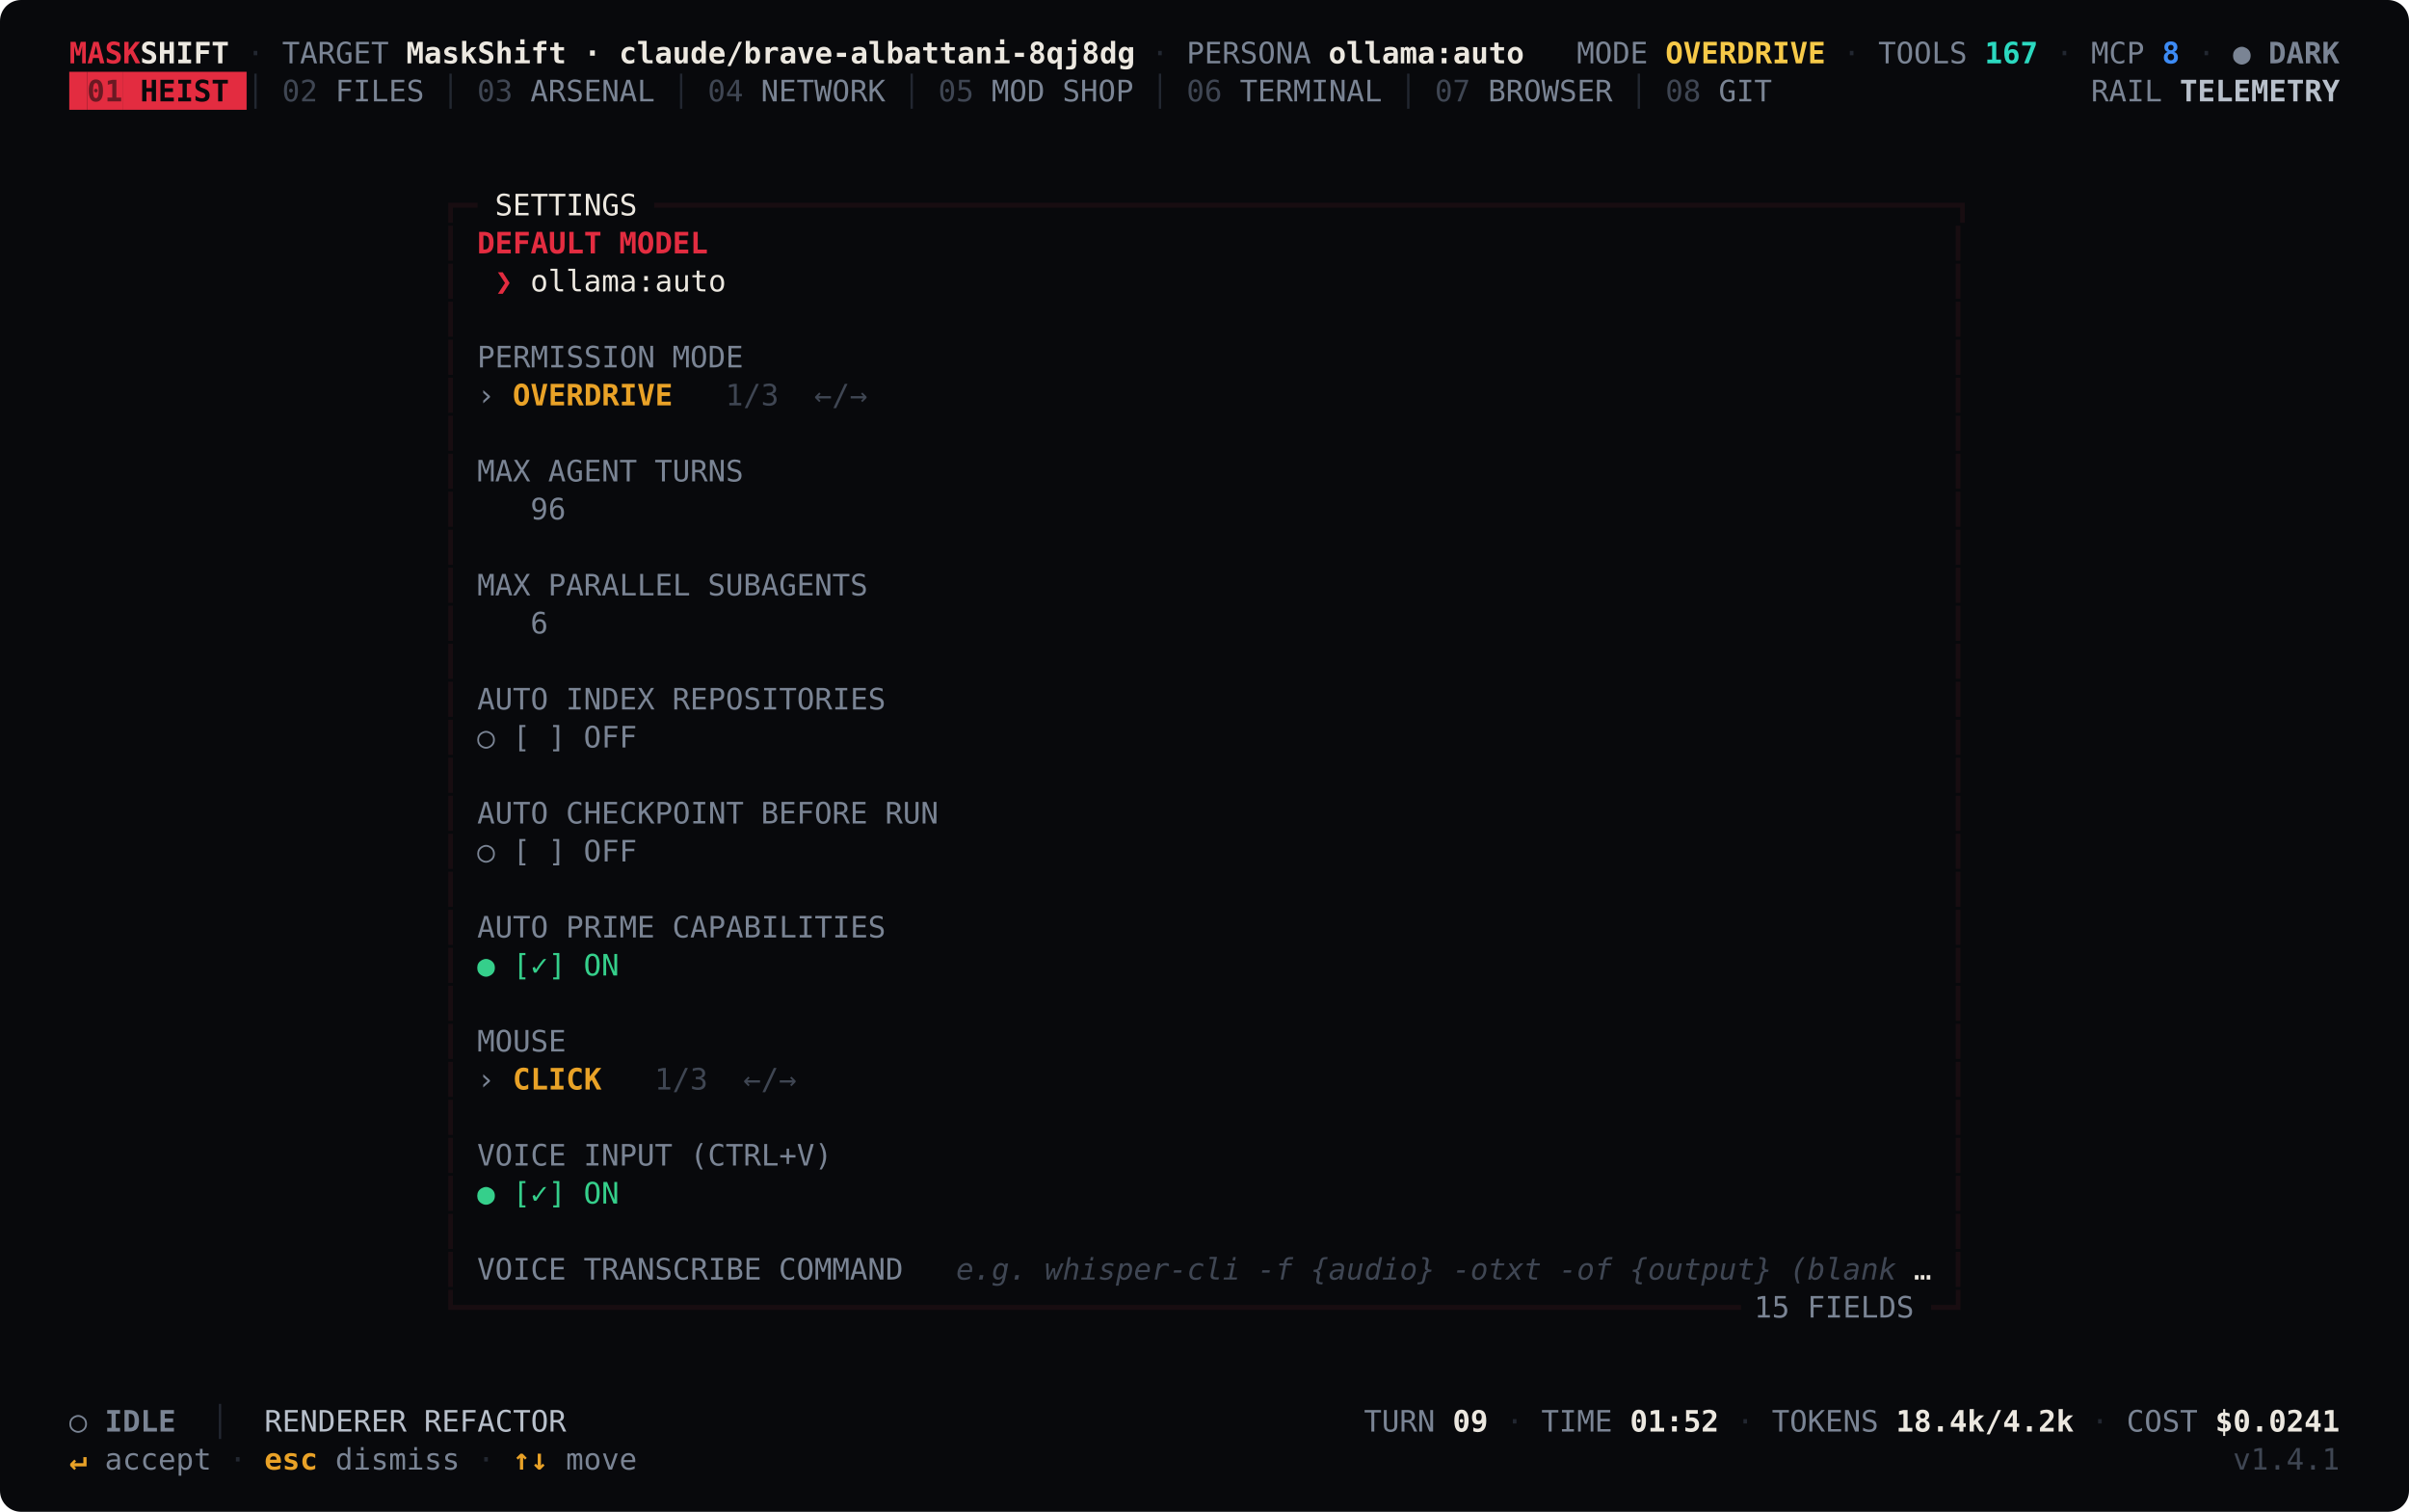
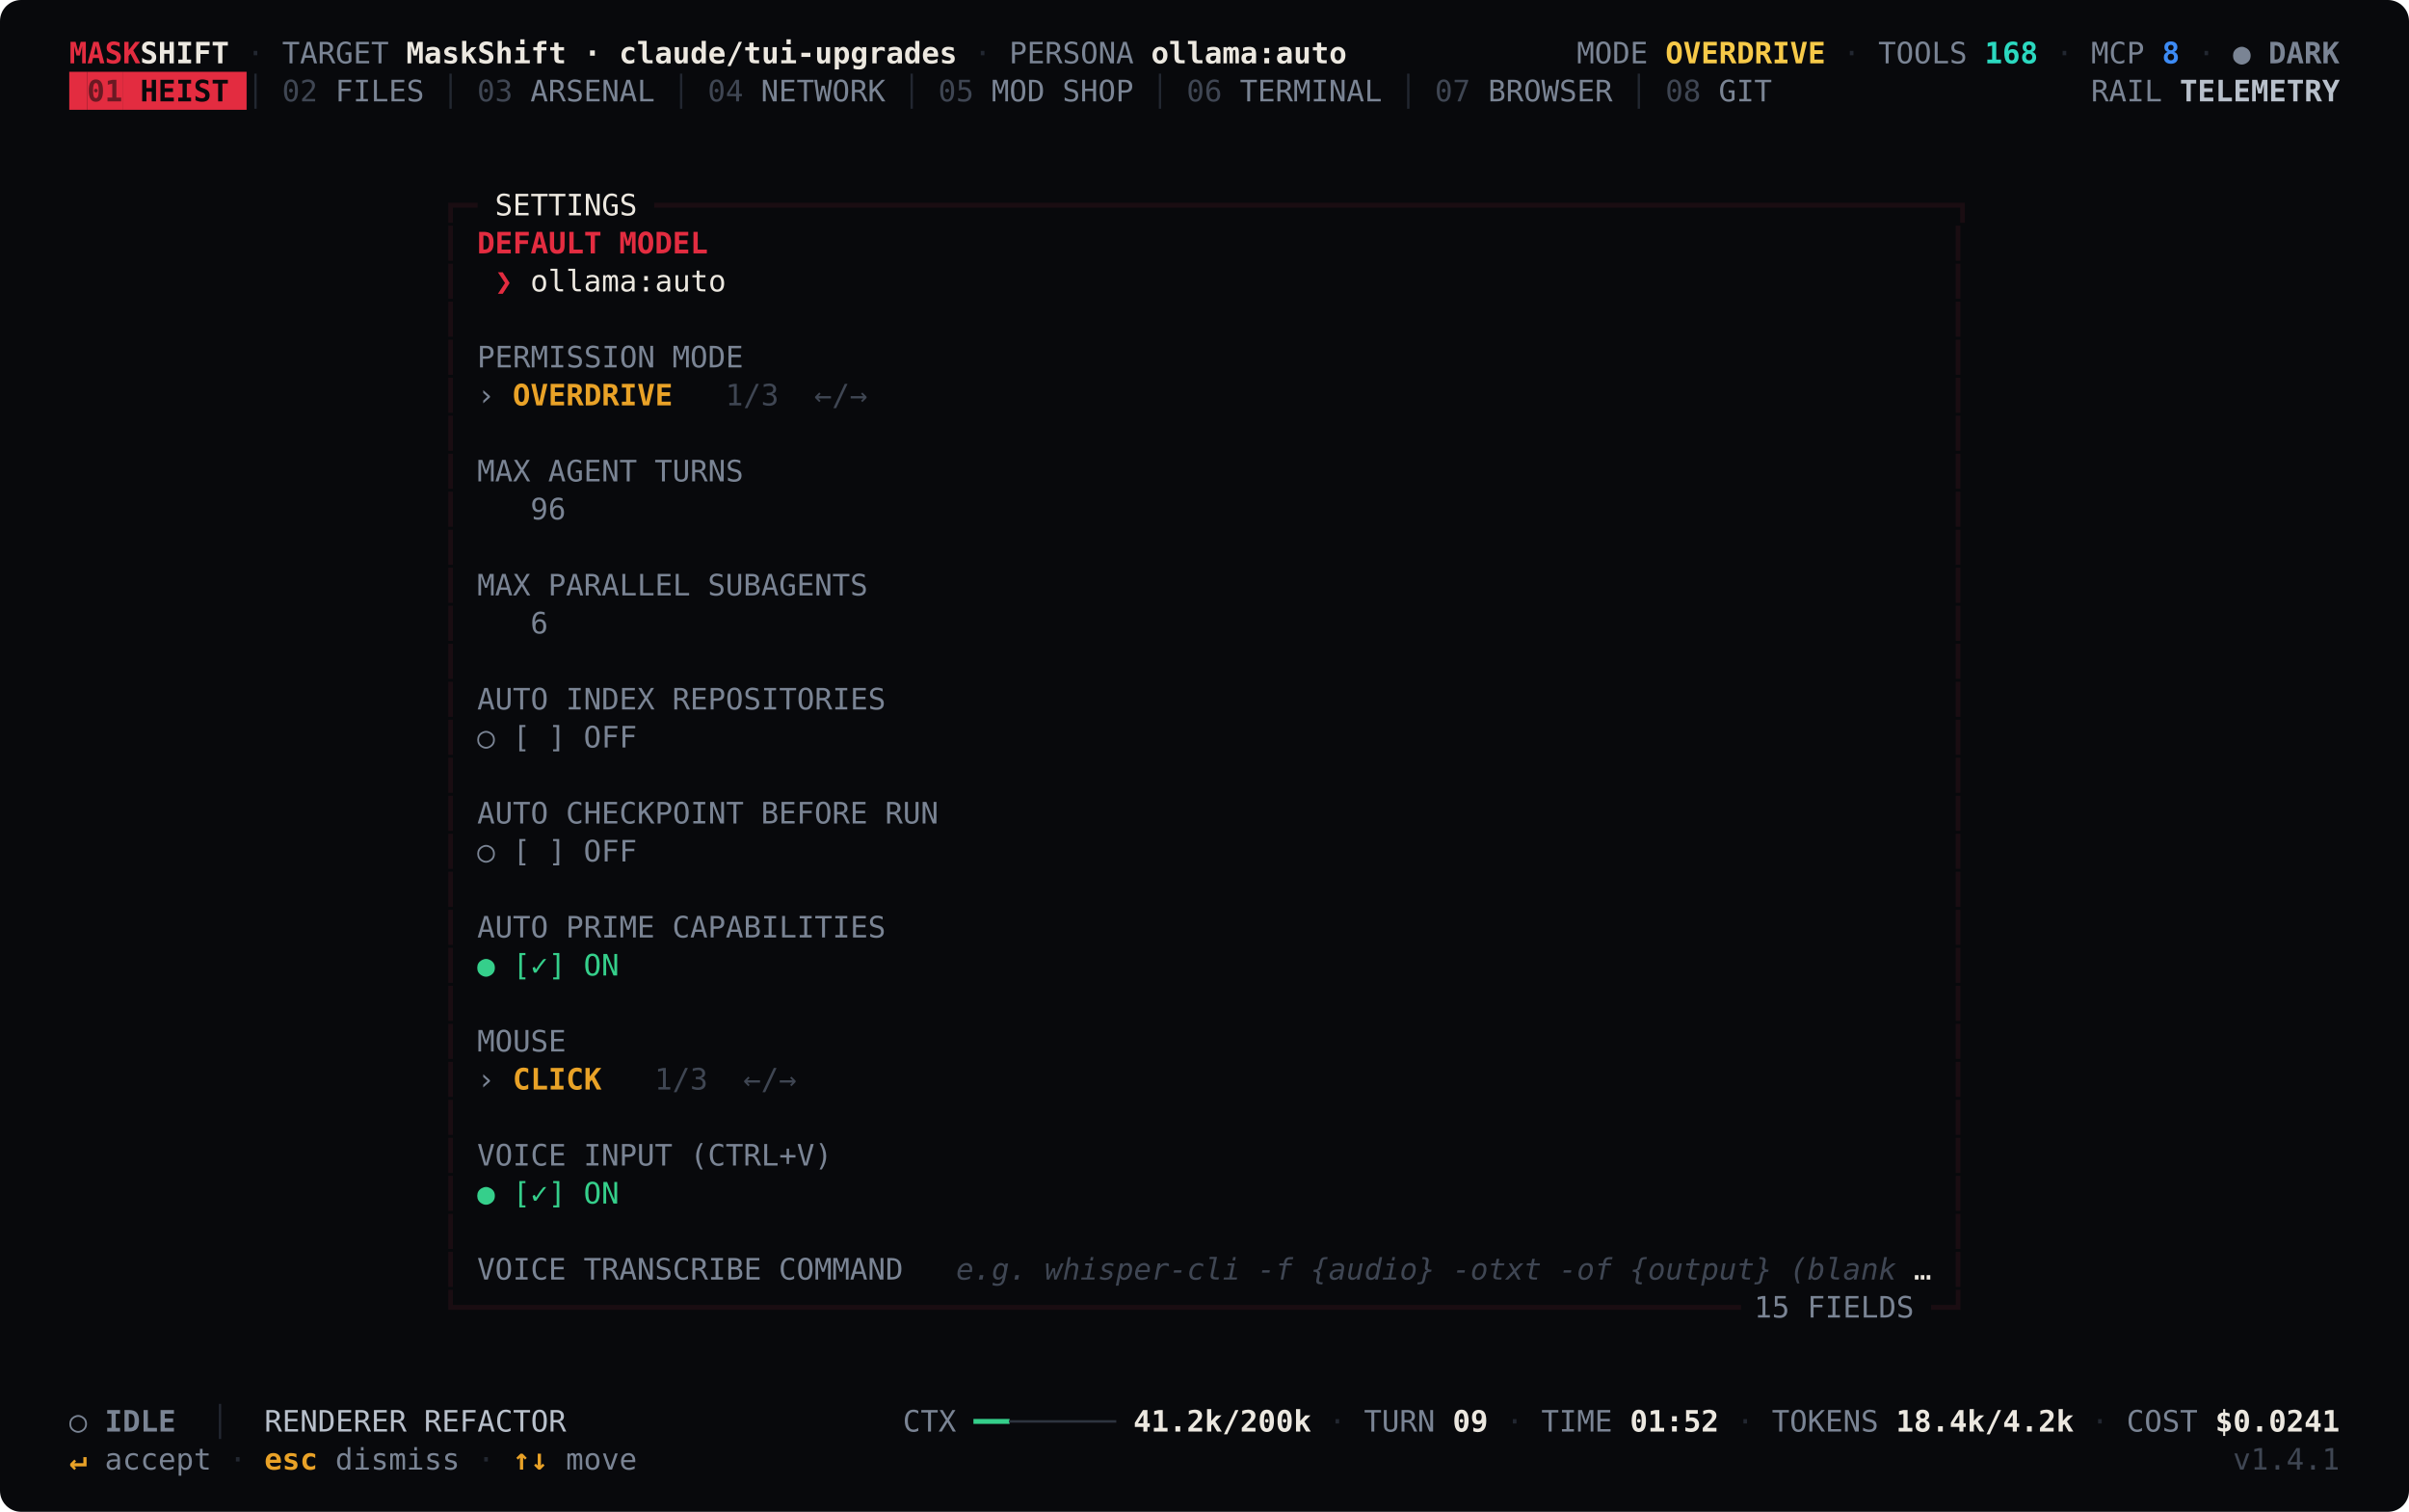
<svg xmlns="http://www.w3.org/2000/svg" width="1141" height="716" viewBox="0 0 1141 716" role="img" aria-label="MaskShift — settings">
  <rect width="100%" height="100%" rx="10" fill="#08090C" />
  <g font-family="SFMono-Regular, Menlo, Consolas, DejaVu Sans Mono, monospace" font-size="14" xml:space="preserve">
    <text x="32.80" y="30.00" fill="#e32c40" textLength="33.60" lengthAdjust="spacingAndGlyphs" font-weight="700">MASK</text>
    <text x="66.40" y="30.00" fill="#ece8e0" textLength="42.00" lengthAdjust="spacingAndGlyphs" font-weight="700">SHIFT</text>
    <text x="116.80" y="30.00" fill="#222731" textLength="8.40" lengthAdjust="spacingAndGlyphs">·</text>
    <text x="133.60" y="30.00" fill="#7a8494" textLength="50.40" lengthAdjust="spacingAndGlyphs">TARGET</text>
    <text x="192.40" y="30.00" fill="#ece8e0" textLength="75.60" lengthAdjust="spacingAndGlyphs" font-weight="700">MaskShift</text>
    <text x="276.40" y="30.00" fill="#ece8e0" textLength="8.40" lengthAdjust="spacingAndGlyphs" font-weight="700">·</text>
-     <text x="293.20" y="30.00" fill="#ece8e0" textLength="243.60" lengthAdjust="spacingAndGlyphs" font-weight="700">claude/brave-albattani-8qj8dg</text>
-     <text x="545.20" y="30.00" fill="#222731" textLength="8.40" lengthAdjust="spacingAndGlyphs">·</text>
-     <text x="562.00" y="30.00" fill="#7a8494" textLength="58.80" lengthAdjust="spacingAndGlyphs">PERSONA</text>
-     <text x="629.20" y="30.00" fill="#ece8e0" textLength="92.40" lengthAdjust="spacingAndGlyphs" font-weight="700">ollama:auto</text>
+     <text x="293.20" y="30.00" fill="#ece8e0" textLength="159.60" lengthAdjust="spacingAndGlyphs" font-weight="700">claude/tui-upgrades</text>
+     <text x="461.20" y="30.00" fill="#222731" textLength="8.40" lengthAdjust="spacingAndGlyphs">·</text>
+     <text x="478.00" y="30.00" fill="#7a8494" textLength="58.80" lengthAdjust="spacingAndGlyphs">PERSONA</text>
+     <text x="545.20" y="30.00" fill="#ece8e0" textLength="92.40" lengthAdjust="spacingAndGlyphs" font-weight="700">ollama:auto</text>
    <text x="746.80" y="30.00" fill="#7a8494" textLength="33.60" lengthAdjust="spacingAndGlyphs">MODE</text>
    <text x="788.80" y="30.00" fill="#f7c948" textLength="75.60" lengthAdjust="spacingAndGlyphs" font-weight="700">OVERDRIVE</text>
    <text x="872.80" y="30.00" fill="#222731" textLength="8.40" lengthAdjust="spacingAndGlyphs">·</text>
    <text x="889.60" y="30.00" fill="#7a8494" textLength="42.00" lengthAdjust="spacingAndGlyphs">TOOLS</text>
-     <text x="940.00" y="30.00" fill="#2bd9c0" textLength="25.20" lengthAdjust="spacingAndGlyphs" font-weight="700">167</text>
+     <text x="940.00" y="30.00" fill="#2bd9c0" textLength="25.20" lengthAdjust="spacingAndGlyphs" font-weight="700">168</text>
    <text x="973.60" y="30.00" fill="#222731" textLength="8.40" lengthAdjust="spacingAndGlyphs">·</text>
    <text x="990.40" y="30.00" fill="#7a8494" textLength="25.20" lengthAdjust="spacingAndGlyphs">MCP</text>
    <text x="1024.00" y="30.00" fill="#3d8bf5" textLength="8.40" lengthAdjust="spacingAndGlyphs" font-weight="700">8</text>
    <text x="1040.80" y="30.00" fill="#222731" textLength="8.40" lengthAdjust="spacingAndGlyphs">·</text>
    <text x="1057.60" y="30.00" fill="#7a8494" textLength="8.40" lengthAdjust="spacingAndGlyphs">●</text>
    <text x="1074.40" y="30.00" fill="#7a8494" textLength="33.60" lengthAdjust="spacingAndGlyphs" font-weight="700">DARK</text>
    <rect x="32.80" y="34.00" width="8.40" height="18" fill="#e32c40" />
    <rect x="41.20" y="34.00" width="16.80" height="18" fill="#e32c40" />
    <text x="41.20" y="48.00" fill="#6b1923" textLength="16.80" lengthAdjust="spacingAndGlyphs" font-weight="700">01</text>
    <rect x="58.00" y="34.00" width="58.80" height="18" fill="#e32c40" />
    <text x="66.40" y="48.00" fill="#08090c" textLength="42.00" lengthAdjust="spacingAndGlyphs" font-weight="700">HEIST</text>
    <text x="116.80" y="48.00" fill="#222731" textLength="8.40" lengthAdjust="spacingAndGlyphs">│</text>
    <text x="133.60" y="48.00" fill="#3f4653" textLength="16.80" lengthAdjust="spacingAndGlyphs">02</text>
    <text x="158.80" y="48.00" fill="#7a8494" textLength="42.00" lengthAdjust="spacingAndGlyphs">FILES</text>
    <text x="209.20" y="48.00" fill="#222731" textLength="8.40" lengthAdjust="spacingAndGlyphs">│</text>
    <text x="226.00" y="48.00" fill="#3f4653" textLength="16.80" lengthAdjust="spacingAndGlyphs">03</text>
    <text x="251.20" y="48.00" fill="#7a8494" textLength="58.80" lengthAdjust="spacingAndGlyphs">ARSENAL</text>
    <text x="318.40" y="48.00" fill="#222731" textLength="8.40" lengthAdjust="spacingAndGlyphs">│</text>
    <text x="335.20" y="48.00" fill="#3f4653" textLength="16.80" lengthAdjust="spacingAndGlyphs">04</text>
    <text x="360.40" y="48.00" fill="#7a8494" textLength="58.80" lengthAdjust="spacingAndGlyphs">NETWORK</text>
    <text x="427.60" y="48.00" fill="#222731" textLength="8.40" lengthAdjust="spacingAndGlyphs">│</text>
    <text x="444.40" y="48.00" fill="#3f4653" textLength="16.80" lengthAdjust="spacingAndGlyphs">05</text>
    <text x="469.60" y="48.00" fill="#7a8494" textLength="25.20" lengthAdjust="spacingAndGlyphs">MOD</text>
    <text x="503.20" y="48.00" fill="#7a8494" textLength="33.60" lengthAdjust="spacingAndGlyphs">SHOP</text>
    <text x="545.20" y="48.00" fill="#222731" textLength="8.40" lengthAdjust="spacingAndGlyphs">│</text>
    <text x="562.00" y="48.00" fill="#3f4653" textLength="16.80" lengthAdjust="spacingAndGlyphs">06</text>
    <text x="587.20" y="48.00" fill="#7a8494" textLength="67.20" lengthAdjust="spacingAndGlyphs">TERMINAL</text>
    <text x="662.80" y="48.00" fill="#222731" textLength="8.40" lengthAdjust="spacingAndGlyphs">│</text>
    <text x="679.60" y="48.00" fill="#3f4653" textLength="16.80" lengthAdjust="spacingAndGlyphs">07</text>
    <text x="704.80" y="48.00" fill="#7a8494" textLength="58.80" lengthAdjust="spacingAndGlyphs">BROWSER</text>
    <text x="772.00" y="48.00" fill="#222731" textLength="8.40" lengthAdjust="spacingAndGlyphs">│</text>
    <text x="788.80" y="48.00" fill="#3f4653" textLength="16.80" lengthAdjust="spacingAndGlyphs">08</text>
    <text x="814.00" y="48.00" fill="#7a8494" textLength="25.20" lengthAdjust="spacingAndGlyphs">GIT</text>
    <text x="990.40" y="48.00" fill="#7a8494" textLength="33.60" lengthAdjust="spacingAndGlyphs">RAIL</text>
    <text x="1032.40" y="48.00" fill="#b8c0cb" textLength="75.60" lengthAdjust="spacingAndGlyphs" font-weight="700">TELEMETRY</text>
-     <text x="209.20" y="102.00" fill="#180d11" textLength="16.80" lengthAdjust="spacingAndGlyphs">┏━</text>
+     <text x="209.20" y="102.00" fill="#1a0d12" textLength="16.80" lengthAdjust="spacingAndGlyphs">┏━</text>
    <text x="234.40" y="102.00" fill="#ece8e0" textLength="67.20" lengthAdjust="spacingAndGlyphs">SETTINGS</text>
-     <text x="310.00" y="102.00" fill="#180d11" textLength="621.60" lengthAdjust="spacingAndGlyphs">━━━━━━━━━━━━━━━━━━━━━━━━━━━━━━━━━━━━━━━━━━━━━━━━━━━━━━━━━━━━━━━━━━━━━━━━━┓</text>
-     <text x="209.20" y="120.00" fill="#180d11" textLength="8.40" lengthAdjust="spacingAndGlyphs">┃</text>
+     <text x="310.00" y="102.00" fill="#1a0d12" textLength="621.60" lengthAdjust="spacingAndGlyphs">━━━━━━━━━━━━━━━━━━━━━━━━━━━━━━━━━━━━━━━━━━━━━━━━━━━━━━━━━━━━━━━━━━━━━━━━━┓</text>
+     <text x="209.20" y="120.00" fill="#1a0d12" textLength="8.40" lengthAdjust="spacingAndGlyphs">┃</text>
    <text x="226.00" y="120.00" fill="#e32c40" textLength="58.80" lengthAdjust="spacingAndGlyphs" font-weight="700">DEFAULT</text>
    <text x="293.20" y="120.00" fill="#e32c40" textLength="42.00" lengthAdjust="spacingAndGlyphs" font-weight="700">MODEL</text>
-     <text x="923.20" y="120.00" fill="#180d11" textLength="8.40" lengthAdjust="spacingAndGlyphs">┃</text>
-     <text x="209.20" y="138.00" fill="#180d11" textLength="8.40" lengthAdjust="spacingAndGlyphs">┃</text>
+     <text x="923.20" y="120.00" fill="#1a0d12" textLength="8.40" lengthAdjust="spacingAndGlyphs">┃</text>
+     <text x="209.20" y="138.00" fill="#1a0d12" textLength="8.40" lengthAdjust="spacingAndGlyphs">┃</text>
    <text x="234.40" y="138.00" fill="#e32c40" textLength="8.40" lengthAdjust="spacingAndGlyphs">❯</text>
    <text x="251.20" y="138.00" fill="#ece8e0" textLength="92.40" lengthAdjust="spacingAndGlyphs">ollama:auto</text>
-     <text x="923.20" y="138.00" fill="#180d11" textLength="8.40" lengthAdjust="spacingAndGlyphs">┃</text>
-     <text x="209.20" y="156.00" fill="#180d11" textLength="8.40" lengthAdjust="spacingAndGlyphs">┃</text>
-     <text x="923.20" y="156.00" fill="#180d11" textLength="8.40" lengthAdjust="spacingAndGlyphs">┃</text>
-     <text x="209.20" y="174.00" fill="#180d11" textLength="8.40" lengthAdjust="spacingAndGlyphs">┃</text>
+     <text x="923.20" y="138.00" fill="#1a0d12" textLength="8.40" lengthAdjust="spacingAndGlyphs">┃</text>
+     <text x="209.20" y="156.00" fill="#1a0d12" textLength="8.40" lengthAdjust="spacingAndGlyphs">┃</text>
+     <text x="923.20" y="156.00" fill="#1a0d12" textLength="8.40" lengthAdjust="spacingAndGlyphs">┃</text>
+     <text x="209.20" y="174.00" fill="#1a0d12" textLength="8.40" lengthAdjust="spacingAndGlyphs">┃</text>
    <text x="226.00" y="174.00" fill="#7a8494" textLength="84.00" lengthAdjust="spacingAndGlyphs">PERMISSION</text>
    <text x="318.40" y="174.00" fill="#7a8494" textLength="33.60" lengthAdjust="spacingAndGlyphs">MODE</text>
-     <text x="923.20" y="174.00" fill="#180d11" textLength="8.40" lengthAdjust="spacingAndGlyphs">┃</text>
-     <text x="209.20" y="192.00" fill="#180d11" textLength="8.40" lengthAdjust="spacingAndGlyphs">┃</text>
+     <text x="923.20" y="174.00" fill="#1a0d12" textLength="8.40" lengthAdjust="spacingAndGlyphs">┃</text>
+     <text x="209.20" y="192.00" fill="#1a0d12" textLength="8.40" lengthAdjust="spacingAndGlyphs">┃</text>
    <text x="226.00" y="192.00" fill="#7a8494" textLength="8.40" lengthAdjust="spacingAndGlyphs">›</text>
    <text x="242.80" y="192.00" fill="#e9a227" textLength="75.60" lengthAdjust="spacingAndGlyphs" font-weight="700">OVERDRIVE</text>
    <text x="343.60" y="192.00" fill="#3f4653" textLength="25.20" lengthAdjust="spacingAndGlyphs">1/3</text>
    <text x="385.60" y="192.00" fill="#3f4653" textLength="25.20" lengthAdjust="spacingAndGlyphs">←/→</text>
-     <text x="923.20" y="192.00" fill="#180d11" textLength="8.40" lengthAdjust="spacingAndGlyphs">┃</text>
-     <text x="209.20" y="210.00" fill="#180d11" textLength="8.40" lengthAdjust="spacingAndGlyphs">┃</text>
-     <text x="923.20" y="210.00" fill="#180d11" textLength="8.40" lengthAdjust="spacingAndGlyphs">┃</text>
-     <text x="209.20" y="228.00" fill="#180d11" textLength="8.40" lengthAdjust="spacingAndGlyphs">┃</text>
+     <text x="923.20" y="192.00" fill="#1a0d12" textLength="8.40" lengthAdjust="spacingAndGlyphs">┃</text>
+     <text x="209.20" y="210.00" fill="#1a0d12" textLength="8.40" lengthAdjust="spacingAndGlyphs">┃</text>
+     <text x="923.20" y="210.00" fill="#1a0d12" textLength="8.40" lengthAdjust="spacingAndGlyphs">┃</text>
+     <text x="209.20" y="228.00" fill="#1a0d12" textLength="8.40" lengthAdjust="spacingAndGlyphs">┃</text>
    <text x="226.00" y="228.00" fill="#7a8494" textLength="25.20" lengthAdjust="spacingAndGlyphs">MAX</text>
    <text x="259.60" y="228.00" fill="#7a8494" textLength="42.00" lengthAdjust="spacingAndGlyphs">AGENT</text>
    <text x="310.00" y="228.00" fill="#7a8494" textLength="42.00" lengthAdjust="spacingAndGlyphs">TURNS</text>
-     <text x="923.20" y="228.00" fill="#180d11" textLength="8.40" lengthAdjust="spacingAndGlyphs">┃</text>
-     <text x="209.20" y="246.00" fill="#180d11" textLength="8.40" lengthAdjust="spacingAndGlyphs">┃</text>
+     <text x="923.20" y="228.00" fill="#1a0d12" textLength="8.40" lengthAdjust="spacingAndGlyphs">┃</text>
+     <text x="209.20" y="246.00" fill="#1a0d12" textLength="8.40" lengthAdjust="spacingAndGlyphs">┃</text>
    <text x="251.20" y="246.00" fill="#7a8494" textLength="16.80" lengthAdjust="spacingAndGlyphs">96</text>
-     <text x="923.20" y="246.00" fill="#180d11" textLength="8.40" lengthAdjust="spacingAndGlyphs">┃</text>
-     <text x="209.20" y="264.00" fill="#180d11" textLength="8.40" lengthAdjust="spacingAndGlyphs">┃</text>
-     <text x="923.20" y="264.00" fill="#180d11" textLength="8.40" lengthAdjust="spacingAndGlyphs">┃</text>
-     <text x="209.20" y="282.00" fill="#180d11" textLength="8.40" lengthAdjust="spacingAndGlyphs">┃</text>
+     <text x="923.20" y="246.00" fill="#1a0d12" textLength="8.40" lengthAdjust="spacingAndGlyphs">┃</text>
+     <text x="209.20" y="264.00" fill="#1a0d12" textLength="8.40" lengthAdjust="spacingAndGlyphs">┃</text>
+     <text x="923.20" y="264.00" fill="#1a0d12" textLength="8.40" lengthAdjust="spacingAndGlyphs">┃</text>
+     <text x="209.20" y="282.00" fill="#1a0d12" textLength="8.40" lengthAdjust="spacingAndGlyphs">┃</text>
    <text x="226.00" y="282.00" fill="#7a8494" textLength="25.20" lengthAdjust="spacingAndGlyphs">MAX</text>
    <text x="259.60" y="282.00" fill="#7a8494" textLength="67.20" lengthAdjust="spacingAndGlyphs">PARALLEL</text>
    <text x="335.20" y="282.00" fill="#7a8494" textLength="75.60" lengthAdjust="spacingAndGlyphs">SUBAGENTS</text>
-     <text x="923.20" y="282.00" fill="#180d11" textLength="8.40" lengthAdjust="spacingAndGlyphs">┃</text>
-     <text x="209.20" y="300.00" fill="#180d11" textLength="8.40" lengthAdjust="spacingAndGlyphs">┃</text>
+     <text x="923.20" y="282.00" fill="#1a0d12" textLength="8.40" lengthAdjust="spacingAndGlyphs">┃</text>
+     <text x="209.20" y="300.00" fill="#1a0d12" textLength="8.40" lengthAdjust="spacingAndGlyphs">┃</text>
    <text x="251.20" y="300.00" fill="#7a8494" textLength="8.40" lengthAdjust="spacingAndGlyphs">6</text>
-     <text x="923.20" y="300.00" fill="#180d11" textLength="8.40" lengthAdjust="spacingAndGlyphs">┃</text>
-     <text x="209.20" y="318.00" fill="#180d11" textLength="8.40" lengthAdjust="spacingAndGlyphs">┃</text>
-     <text x="923.20" y="318.00" fill="#180d11" textLength="8.40" lengthAdjust="spacingAndGlyphs">┃</text>
-     <text x="209.20" y="336.00" fill="#180d11" textLength="8.40" lengthAdjust="spacingAndGlyphs">┃</text>
+     <text x="923.20" y="300.00" fill="#1a0d12" textLength="8.40" lengthAdjust="spacingAndGlyphs">┃</text>
+     <text x="209.20" y="318.00" fill="#1a0d12" textLength="8.40" lengthAdjust="spacingAndGlyphs">┃</text>
+     <text x="923.20" y="318.00" fill="#1a0d12" textLength="8.40" lengthAdjust="spacingAndGlyphs">┃</text>
+     <text x="209.20" y="336.00" fill="#1a0d12" textLength="8.40" lengthAdjust="spacingAndGlyphs">┃</text>
    <text x="226.00" y="336.00" fill="#7a8494" textLength="33.60" lengthAdjust="spacingAndGlyphs">AUTO</text>
    <text x="268.00" y="336.00" fill="#7a8494" textLength="42.00" lengthAdjust="spacingAndGlyphs">INDEX</text>
    <text x="318.40" y="336.00" fill="#7a8494" textLength="100.80" lengthAdjust="spacingAndGlyphs">REPOSITORIES</text>
-     <text x="923.20" y="336.00" fill="#180d11" textLength="8.40" lengthAdjust="spacingAndGlyphs">┃</text>
-     <text x="209.20" y="354.00" fill="#180d11" textLength="8.40" lengthAdjust="spacingAndGlyphs">┃</text>
+     <text x="923.20" y="336.00" fill="#1a0d12" textLength="8.40" lengthAdjust="spacingAndGlyphs">┃</text>
+     <text x="209.20" y="354.00" fill="#1a0d12" textLength="8.40" lengthAdjust="spacingAndGlyphs">┃</text>
    <text x="226.00" y="354.00" fill="#7a8494" textLength="8.40" lengthAdjust="spacingAndGlyphs">○</text>
    <text x="242.80" y="354.00" fill="#7a8494" textLength="8.40" lengthAdjust="spacingAndGlyphs">[</text>
    <text x="259.60" y="354.00" fill="#7a8494" textLength="8.40" lengthAdjust="spacingAndGlyphs">]</text>
    <text x="276.40" y="354.00" fill="#7a8494" textLength="25.20" lengthAdjust="spacingAndGlyphs">OFF</text>
-     <text x="923.20" y="354.00" fill="#180d11" textLength="8.40" lengthAdjust="spacingAndGlyphs">┃</text>
-     <text x="209.20" y="372.00" fill="#180d11" textLength="8.40" lengthAdjust="spacingAndGlyphs">┃</text>
-     <text x="923.20" y="372.00" fill="#180d11" textLength="8.40" lengthAdjust="spacingAndGlyphs">┃</text>
-     <text x="209.20" y="390.00" fill="#180d11" textLength="8.40" lengthAdjust="spacingAndGlyphs">┃</text>
+     <text x="923.20" y="354.00" fill="#1a0d12" textLength="8.40" lengthAdjust="spacingAndGlyphs">┃</text>
+     <text x="209.20" y="372.00" fill="#1a0d12" textLength="8.40" lengthAdjust="spacingAndGlyphs">┃</text>
+     <text x="923.20" y="372.00" fill="#1a0d12" textLength="8.40" lengthAdjust="spacingAndGlyphs">┃</text>
+     <text x="209.20" y="390.00" fill="#1a0d12" textLength="8.40" lengthAdjust="spacingAndGlyphs">┃</text>
    <text x="226.00" y="390.00" fill="#7a8494" textLength="33.60" lengthAdjust="spacingAndGlyphs">AUTO</text>
    <text x="268.00" y="390.00" fill="#7a8494" textLength="84.00" lengthAdjust="spacingAndGlyphs">CHECKPOINT</text>
    <text x="360.40" y="390.00" fill="#7a8494" textLength="50.40" lengthAdjust="spacingAndGlyphs">BEFORE</text>
    <text x="419.20" y="390.00" fill="#7a8494" textLength="25.20" lengthAdjust="spacingAndGlyphs">RUN</text>
-     <text x="923.20" y="390.00" fill="#180d11" textLength="8.40" lengthAdjust="spacingAndGlyphs">┃</text>
-     <text x="209.20" y="408.00" fill="#180d11" textLength="8.40" lengthAdjust="spacingAndGlyphs">┃</text>
+     <text x="923.20" y="390.00" fill="#1a0d12" textLength="8.40" lengthAdjust="spacingAndGlyphs">┃</text>
+     <text x="209.20" y="408.00" fill="#1a0d12" textLength="8.40" lengthAdjust="spacingAndGlyphs">┃</text>
    <text x="226.00" y="408.00" fill="#7a8494" textLength="8.40" lengthAdjust="spacingAndGlyphs">○</text>
    <text x="242.80" y="408.00" fill="#7a8494" textLength="8.40" lengthAdjust="spacingAndGlyphs">[</text>
    <text x="259.60" y="408.00" fill="#7a8494" textLength="8.40" lengthAdjust="spacingAndGlyphs">]</text>
    <text x="276.40" y="408.00" fill="#7a8494" textLength="25.20" lengthAdjust="spacingAndGlyphs">OFF</text>
-     <text x="923.20" y="408.00" fill="#180d11" textLength="8.40" lengthAdjust="spacingAndGlyphs">┃</text>
-     <text x="209.20" y="426.00" fill="#180d11" textLength="8.40" lengthAdjust="spacingAndGlyphs">┃</text>
-     <text x="923.20" y="426.00" fill="#180d11" textLength="8.40" lengthAdjust="spacingAndGlyphs">┃</text>
-     <text x="209.20" y="444.00" fill="#180d11" textLength="8.40" lengthAdjust="spacingAndGlyphs">┃</text>
+     <text x="923.20" y="408.00" fill="#1a0d12" textLength="8.40" lengthAdjust="spacingAndGlyphs">┃</text>
+     <text x="209.20" y="426.00" fill="#1a0d12" textLength="8.40" lengthAdjust="spacingAndGlyphs">┃</text>
+     <text x="923.20" y="426.00" fill="#1a0d12" textLength="8.40" lengthAdjust="spacingAndGlyphs">┃</text>
+     <text x="209.20" y="444.00" fill="#1a0d12" textLength="8.40" lengthAdjust="spacingAndGlyphs">┃</text>
    <text x="226.00" y="444.00" fill="#7a8494" textLength="33.60" lengthAdjust="spacingAndGlyphs">AUTO</text>
    <text x="268.00" y="444.00" fill="#7a8494" textLength="42.00" lengthAdjust="spacingAndGlyphs">PRIME</text>
    <text x="318.40" y="444.00" fill="#7a8494" textLength="100.80" lengthAdjust="spacingAndGlyphs">CAPABILITIES</text>
-     <text x="923.20" y="444.00" fill="#180d11" textLength="8.40" lengthAdjust="spacingAndGlyphs">┃</text>
-     <text x="209.20" y="462.00" fill="#180d11" textLength="8.40" lengthAdjust="spacingAndGlyphs">┃</text>
+     <text x="923.20" y="444.00" fill="#1a0d12" textLength="8.40" lengthAdjust="spacingAndGlyphs">┃</text>
+     <text x="209.20" y="462.00" fill="#1a0d12" textLength="8.40" lengthAdjust="spacingAndGlyphs">┃</text>
    <text x="226.00" y="462.00" fill="#35cf8b" textLength="8.40" lengthAdjust="spacingAndGlyphs">●</text>
    <text x="242.80" y="462.00" fill="#35cf8b" textLength="25.20" lengthAdjust="spacingAndGlyphs">[✓]</text>
    <text x="276.40" y="462.00" fill="#35cf8b" textLength="16.80" lengthAdjust="spacingAndGlyphs">ON</text>
-     <text x="923.20" y="462.00" fill="#180d11" textLength="8.40" lengthAdjust="spacingAndGlyphs">┃</text>
-     <text x="209.20" y="480.00" fill="#180d11" textLength="8.40" lengthAdjust="spacingAndGlyphs">┃</text>
-     <text x="923.20" y="480.00" fill="#180d11" textLength="8.40" lengthAdjust="spacingAndGlyphs">┃</text>
-     <text x="209.20" y="498.00" fill="#180d11" textLength="8.40" lengthAdjust="spacingAndGlyphs">┃</text>
+     <text x="923.20" y="462.00" fill="#1a0d12" textLength="8.40" lengthAdjust="spacingAndGlyphs">┃</text>
+     <text x="209.20" y="480.00" fill="#1a0d12" textLength="8.40" lengthAdjust="spacingAndGlyphs">┃</text>
+     <text x="923.20" y="480.00" fill="#1a0d12" textLength="8.40" lengthAdjust="spacingAndGlyphs">┃</text>
+     <text x="209.20" y="498.00" fill="#1a0d12" textLength="8.40" lengthAdjust="spacingAndGlyphs">┃</text>
    <text x="226.00" y="498.00" fill="#7a8494" textLength="42.00" lengthAdjust="spacingAndGlyphs">MOUSE</text>
-     <text x="923.20" y="498.00" fill="#180d11" textLength="8.40" lengthAdjust="spacingAndGlyphs">┃</text>
-     <text x="209.20" y="516.00" fill="#180d11" textLength="8.40" lengthAdjust="spacingAndGlyphs">┃</text>
+     <text x="923.20" y="498.00" fill="#1a0d12" textLength="8.40" lengthAdjust="spacingAndGlyphs">┃</text>
+     <text x="209.20" y="516.00" fill="#1a0d12" textLength="8.40" lengthAdjust="spacingAndGlyphs">┃</text>
    <text x="226.00" y="516.00" fill="#7a8494" textLength="8.40" lengthAdjust="spacingAndGlyphs">›</text>
    <text x="242.80" y="516.00" fill="#e9a227" textLength="42.00" lengthAdjust="spacingAndGlyphs" font-weight="700">CLICK</text>
    <text x="310.00" y="516.00" fill="#3f4653" textLength="25.20" lengthAdjust="spacingAndGlyphs">1/3</text>
    <text x="352.00" y="516.00" fill="#3f4653" textLength="25.20" lengthAdjust="spacingAndGlyphs">←/→</text>
-     <text x="923.20" y="516.00" fill="#180d11" textLength="8.40" lengthAdjust="spacingAndGlyphs">┃</text>
-     <text x="209.20" y="534.00" fill="#180d11" textLength="8.40" lengthAdjust="spacingAndGlyphs">┃</text>
-     <text x="923.20" y="534.00" fill="#180d11" textLength="8.40" lengthAdjust="spacingAndGlyphs">┃</text>
-     <text x="209.20" y="552.00" fill="#180d11" textLength="8.40" lengthAdjust="spacingAndGlyphs">┃</text>
+     <text x="923.20" y="516.00" fill="#1a0d12" textLength="8.40" lengthAdjust="spacingAndGlyphs">┃</text>
+     <text x="209.20" y="534.00" fill="#1a0d12" textLength="8.40" lengthAdjust="spacingAndGlyphs">┃</text>
+     <text x="923.20" y="534.00" fill="#1a0d12" textLength="8.40" lengthAdjust="spacingAndGlyphs">┃</text>
+     <text x="209.20" y="552.00" fill="#1a0d12" textLength="8.40" lengthAdjust="spacingAndGlyphs">┃</text>
    <text x="226.00" y="552.00" fill="#7a8494" textLength="42.00" lengthAdjust="spacingAndGlyphs">VOICE</text>
    <text x="276.40" y="552.00" fill="#7a8494" textLength="42.00" lengthAdjust="spacingAndGlyphs">INPUT</text>
    <text x="326.80" y="552.00" fill="#7a8494" textLength="67.20" lengthAdjust="spacingAndGlyphs">(CTRL+V)</text>
-     <text x="923.20" y="552.00" fill="#180d11" textLength="8.40" lengthAdjust="spacingAndGlyphs">┃</text>
-     <text x="209.20" y="570.00" fill="#180d11" textLength="8.40" lengthAdjust="spacingAndGlyphs">┃</text>
+     <text x="923.20" y="552.00" fill="#1a0d12" textLength="8.40" lengthAdjust="spacingAndGlyphs">┃</text>
+     <text x="209.20" y="570.00" fill="#1a0d12" textLength="8.40" lengthAdjust="spacingAndGlyphs">┃</text>
    <text x="226.00" y="570.00" fill="#35cf8b" textLength="8.40" lengthAdjust="spacingAndGlyphs">●</text>
    <text x="242.80" y="570.00" fill="#35cf8b" textLength="25.20" lengthAdjust="spacingAndGlyphs">[✓]</text>
    <text x="276.40" y="570.00" fill="#35cf8b" textLength="16.80" lengthAdjust="spacingAndGlyphs">ON</text>
-     <text x="923.20" y="570.00" fill="#180d11" textLength="8.40" lengthAdjust="spacingAndGlyphs">┃</text>
-     <text x="209.20" y="588.00" fill="#180d11" textLength="8.40" lengthAdjust="spacingAndGlyphs">┃</text>
-     <text x="923.20" y="588.00" fill="#180d11" textLength="8.40" lengthAdjust="spacingAndGlyphs">┃</text>
-     <text x="209.20" y="606.00" fill="#180d11" textLength="8.40" lengthAdjust="spacingAndGlyphs">┃</text>
+     <text x="923.20" y="570.00" fill="#1a0d12" textLength="8.40" lengthAdjust="spacingAndGlyphs">┃</text>
+     <text x="209.20" y="588.00" fill="#1a0d12" textLength="8.40" lengthAdjust="spacingAndGlyphs">┃</text>
+     <text x="923.20" y="588.00" fill="#1a0d12" textLength="8.40" lengthAdjust="spacingAndGlyphs">┃</text>
+     <text x="209.20" y="606.00" fill="#1a0d12" textLength="8.40" lengthAdjust="spacingAndGlyphs">┃</text>
    <text x="226.00" y="606.00" fill="#7a8494" textLength="42.00" lengthAdjust="spacingAndGlyphs">VOICE</text>
    <text x="276.40" y="606.00" fill="#7a8494" textLength="84.00" lengthAdjust="spacingAndGlyphs">TRANSCRIBE</text>
    <text x="368.80" y="606.00" fill="#7a8494" textLength="58.80" lengthAdjust="spacingAndGlyphs">COMMAND</text>
    <text x="452.80" y="606.00" fill="#3f4653" textLength="33.60" lengthAdjust="spacingAndGlyphs" font-style="italic">e.g.</text>
    <text x="494.80" y="606.00" fill="#3f4653" textLength="92.40" lengthAdjust="spacingAndGlyphs" font-style="italic">whisper-cli</text>
    <text x="595.60" y="606.00" fill="#3f4653" textLength="16.80" lengthAdjust="spacingAndGlyphs" font-style="italic">-f</text>
    <text x="620.80" y="606.00" fill="#3f4653" textLength="58.80" lengthAdjust="spacingAndGlyphs" font-style="italic">{audio}</text>
    <text x="688.00" y="606.00" fill="#3f4653" textLength="42.00" lengthAdjust="spacingAndGlyphs" font-style="italic">-otxt</text>
    <text x="738.40" y="606.00" fill="#3f4653" textLength="25.20" lengthAdjust="spacingAndGlyphs" font-style="italic">-of</text>
    <text x="772.00" y="606.00" fill="#3f4653" textLength="67.20" lengthAdjust="spacingAndGlyphs" font-style="italic">{output}</text>
    <text x="847.60" y="606.00" fill="#3f4653" textLength="50.40" lengthAdjust="spacingAndGlyphs" font-style="italic">(blank</text>
    <text x="906.40" y="606.00" fill="#ECE8E0" textLength="8.40" lengthAdjust="spacingAndGlyphs">…</text>
-     <text x="923.20" y="606.00" fill="#180d11" textLength="8.40" lengthAdjust="spacingAndGlyphs">┃</text>
-     <text x="209.20" y="624.00" fill="#180d11" textLength="613.20" lengthAdjust="spacingAndGlyphs">┗━━━━━━━━━━━━━━━━━━━━━━━━━━━━━━━━━━━━━━━━━━━━━━━━━━━━━━━━━━━━━━━━━━━━━━━━</text>
+     <text x="923.20" y="606.00" fill="#1a0d12" textLength="8.40" lengthAdjust="spacingAndGlyphs">┃</text>
+     <text x="209.20" y="624.00" fill="#1a0d12" textLength="613.20" lengthAdjust="spacingAndGlyphs">┗━━━━━━━━━━━━━━━━━━━━━━━━━━━━━━━━━━━━━━━━━━━━━━━━━━━━━━━━━━━━━━━━━━━━━━━━</text>
    <text x="830.80" y="624.00" fill="#7a8494" textLength="16.80" lengthAdjust="spacingAndGlyphs">15</text>
    <text x="856.00" y="624.00" fill="#7a8494" textLength="50.40" lengthAdjust="spacingAndGlyphs">FIELDS</text>
-     <text x="914.80" y="624.00" fill="#180d11" textLength="16.80" lengthAdjust="spacingAndGlyphs">━┛</text>
+     <text x="914.80" y="624.00" fill="#1a0d12" textLength="16.80" lengthAdjust="spacingAndGlyphs">━┛</text>
    <text x="32.80" y="678.00" fill="#7a8494" textLength="8.40" lengthAdjust="spacingAndGlyphs">○</text>
    <text x="49.60" y="678.00" fill="#7a8494" textLength="33.60" lengthAdjust="spacingAndGlyphs" font-weight="700">IDLE</text>
    <text x="100.00" y="678.00" fill="#222731" textLength="8.40" lengthAdjust="spacingAndGlyphs">│</text>
    <text x="125.20" y="678.00" fill="#b8c0cb" textLength="67.20" lengthAdjust="spacingAndGlyphs">RENDERER</text>
    <text x="200.80" y="678.00" fill="#b8c0cb" textLength="67.20" lengthAdjust="spacingAndGlyphs">REFACTOR</text>
+     <text x="427.60" y="678.00" fill="#7a8494" textLength="25.20" lengthAdjust="spacingAndGlyphs">CTX</text>
+     <text x="461.20" y="678.00" fill="#35cf8b" textLength="16.80" lengthAdjust="spacingAndGlyphs">━━</text>
+     <text x="478.00" y="678.00" fill="#2e343f" textLength="50.40" lengthAdjust="spacingAndGlyphs">──────</text>
+     <text x="536.80" y="678.00" fill="#ece8e0" textLength="84.00" lengthAdjust="spacingAndGlyphs" font-weight="700">41.2k/200k</text>
+     <text x="629.20" y="678.00" fill="#222731" textLength="8.40" lengthAdjust="spacingAndGlyphs">·</text>
    <text x="646.00" y="678.00" fill="#7a8494" textLength="33.60" lengthAdjust="spacingAndGlyphs">TURN</text>
    <text x="688.00" y="678.00" fill="#ece8e0" textLength="16.80" lengthAdjust="spacingAndGlyphs" font-weight="700">09</text>
    <text x="713.20" y="678.00" fill="#222731" textLength="8.40" lengthAdjust="spacingAndGlyphs">·</text>
    <text x="730.00" y="678.00" fill="#7a8494" textLength="33.60" lengthAdjust="spacingAndGlyphs">TIME</text>
    <text x="772.00" y="678.00" fill="#ece8e0" textLength="42.00" lengthAdjust="spacingAndGlyphs" font-weight="700">01:52</text>
    <text x="822.40" y="678.00" fill="#222731" textLength="8.40" lengthAdjust="spacingAndGlyphs">·</text>
    <text x="839.20" y="678.00" fill="#7a8494" textLength="50.40" lengthAdjust="spacingAndGlyphs">TOKENS</text>
    <text x="898.00" y="678.00" fill="#ece8e0" textLength="84.00" lengthAdjust="spacingAndGlyphs" font-weight="700">18.4k/4.2k</text>
    <text x="990.40" y="678.00" fill="#222731" textLength="8.40" lengthAdjust="spacingAndGlyphs">·</text>
    <text x="1007.20" y="678.00" fill="#7a8494" textLength="33.60" lengthAdjust="spacingAndGlyphs">COST</text>
    <text x="1049.20" y="678.00" fill="#ece8e0" textLength="58.80" lengthAdjust="spacingAndGlyphs" font-weight="700">$0.0241</text>
    <text x="32.80" y="696.00" fill="#e9a227" textLength="8.40" lengthAdjust="spacingAndGlyphs" font-weight="700">↵</text>
    <text x="49.60" y="696.00" fill="#7a8494" textLength="50.40" lengthAdjust="spacingAndGlyphs">accept</text>
    <text x="108.40" y="696.00" fill="#222731" textLength="8.40" lengthAdjust="spacingAndGlyphs">·</text>
    <text x="125.20" y="696.00" fill="#e9a227" textLength="25.20" lengthAdjust="spacingAndGlyphs" font-weight="700">esc</text>
    <text x="158.80" y="696.00" fill="#7a8494" textLength="58.80" lengthAdjust="spacingAndGlyphs">dismiss</text>
    <text x="226.00" y="696.00" fill="#222731" textLength="8.40" lengthAdjust="spacingAndGlyphs">·</text>
    <text x="242.80" y="696.00" fill="#e9a227" textLength="16.80" lengthAdjust="spacingAndGlyphs" font-weight="700">↑↓</text>
    <text x="268.00" y="696.00" fill="#7a8494" textLength="33.60" lengthAdjust="spacingAndGlyphs">move</text>
    <text x="1057.60" y="696.00" fill="#3f4653" textLength="50.40" lengthAdjust="spacingAndGlyphs">v1.4.1</text>
  </g>
</svg>
